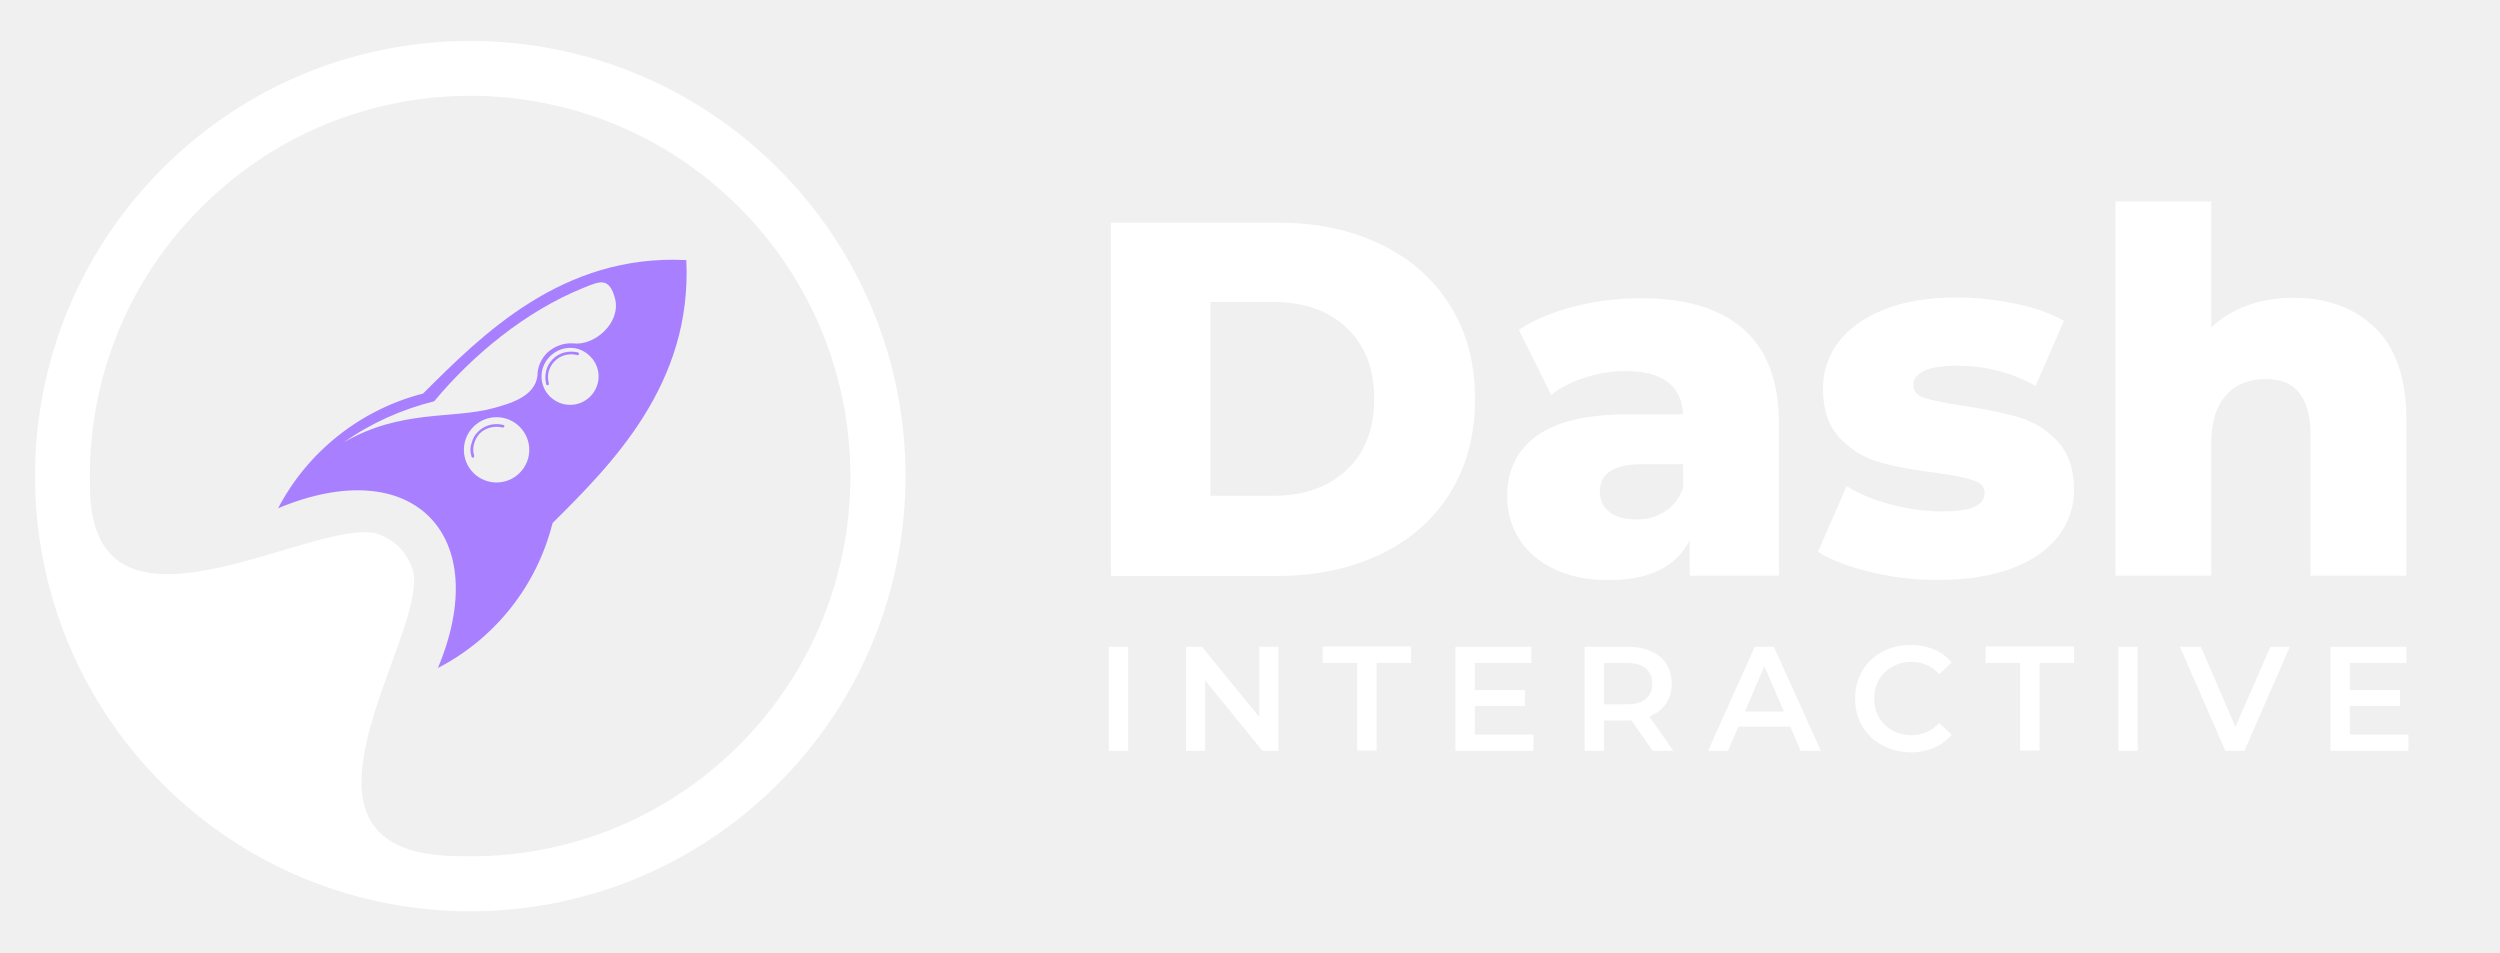
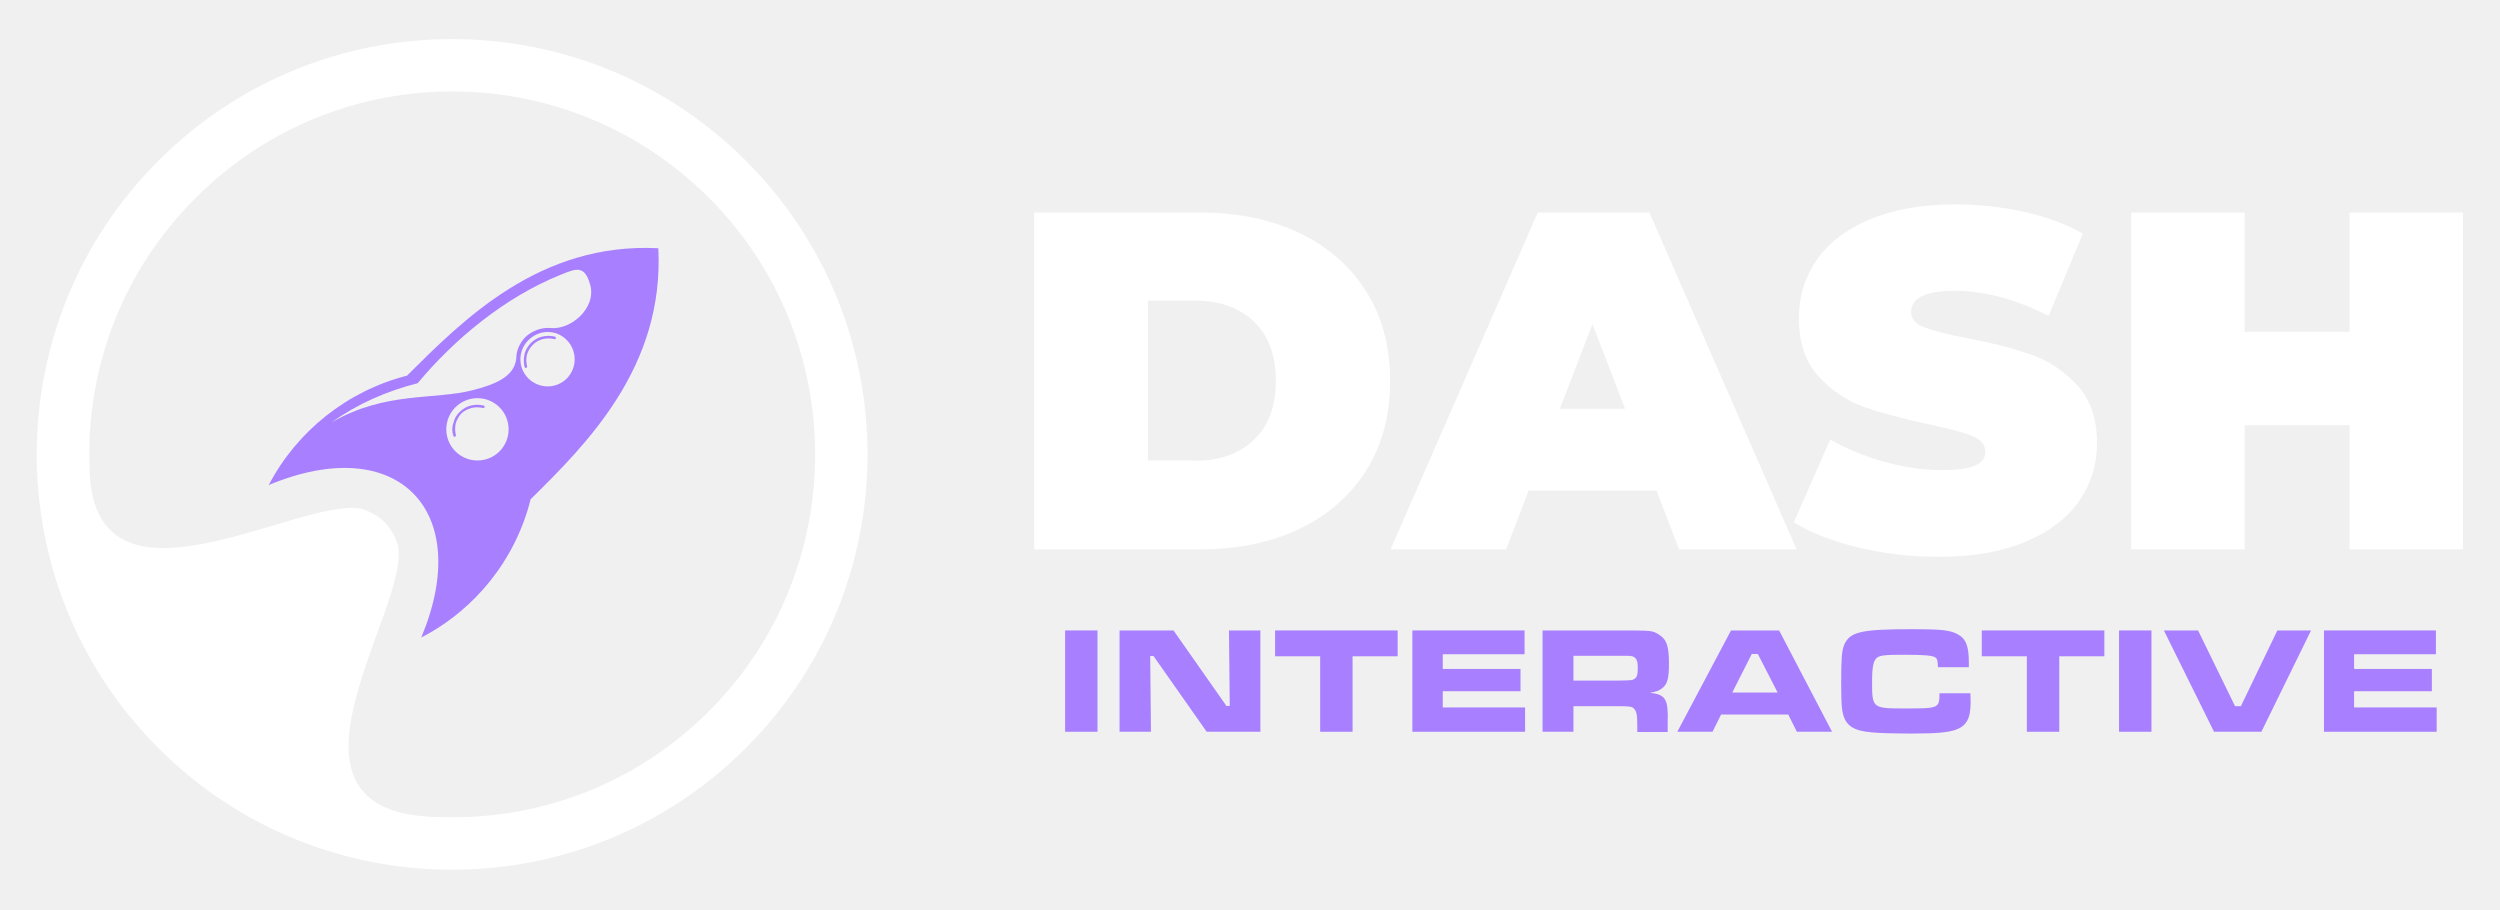
- <svg xmlns="http://www.w3.org/2000/svg" version="1.1" id="Layer_1" x="0px" y="0px" viewBox="0 0 942 358.9" style="enable-background:new 0 0 942 358.9;" xml:space="preserve">
+ <svg xmlns="http://www.w3.org/2000/svg" version="1.1" id="Layer_1" x="0px" y="0px" viewBox="0 0 987 358.9" style="enable-background:new 0 0 987 358.9;" xml:space="preserve">
  <style type="text/css">
- 	.st0{fill-rule:evenodd;clip-rule:evenodd;fill:#FFFFFF;}
- 	.st1{fill-rule:evenodd;clip-rule:evenodd;fill:#A880FF;}
- 	.st2{fill:#FFFFFF;}
- 	.st3{display:none;}
+ 	.st0{display:none;}
+ 	.st1{fill-rule:evenodd;clip-rule:evenodd;fill:#FFFFFF;}
+ 	.st2{fill-rule:evenodd;clip-rule:evenodd;fill:#A880FF;}
+ 	.st3{fill:#FFFFFF;}
+ 	.st4{fill:#A880FF;}
</style>
  <g id="Layer_2_00000176027796872948835780000013131902066752505010_">
</g>
-   <g id="Layer_1_00000172401850431218140500000013206585764232027580_">
+   <g id="Favourites" class="st0">
+ </g>
+   <g id="Favourites_00000172425201796301214490000002065420271349098141_" class="st0">
+ </g>
+   <g>
    <g>
-       <g>
-         <path class="st0" d="M293.2,63.5c64,64,64,167.8,0,231.8c-64.1,64.1-168,64.1-232,0c-64-64-64-167.8,0-231.8     C125.2-0.6,229.1-0.6,293.2,63.5L293.2,63.5z M278.5,78.1c55.9,55.9,55.9,146.8,0,202.7c-28.9,28.9-67.2,42.9-105.1,41.8     c-75.1,0-12.3-82.3-17.7-107.3c-2.1-7.2-7.1-12.2-14.3-14.4c-24.8-5.3-107.5,48.1-107.5-17.7c-1-37.9,12.9-76.2,42-105.1     C131.8,22.1,222.6,22.1,278.5,78.1L278.5,78.1z" />
-         <path class="st1" d="M178.7,171.8c0,0.3-0.1,0.6-0.4,0.6c-0.3,0.1-0.6,0-0.6-0.3c-0.6-1.7-0.6-3.5,0-5.1c0.4-1.7,1.2-3.2,2.5-4.4     c1.2-1.2,2.8-2.1,4.4-2.5c1.7-0.4,3.3-0.4,5,0c0.3,0,0.6,0.3,0.4,0.6c0,0.3-0.3,0.4-0.6,0.4c-1.5-0.4-3.2-0.4-4.6,0     c-1.5,0.4-2.9,1.1-4,2.2c-1.1,1.2-1.8,2.5-2.2,4C178.2,168.8,178.2,170.3,178.7,171.8L178.7,171.8z" />
-         <path class="st1" d="M206.8,144.5c0.1,0.3-0.1,0.6-0.3,0.6c-0.3,0.1-0.6,0-0.7-0.3c-0.4-1.7-0.4-3.5,0-5.1c0.4-1.7,1.2-3,2.5-4.4     c1.2-1.2,2.8-2.1,4.4-2.5c1.7-0.4,3.5-0.4,5.1,0c0.3,0.1,0.4,0.4,0.3,0.7c0,0.3-0.3,0.4-0.6,0.3c-1.5-0.4-3-0.4-4.6,0     c-1.4,0.4-2.8,1.1-4,2.4c-1.1,1.1-1.8,2.5-2.2,3.9C206.4,141.5,206.4,143,206.8,144.5L206.8,144.5z" />
-         <path class="st1" d="M258.6,98c-46.8-2.4-77.1,28.3-99.2,50.3c-23.5,6-43.5,21.9-54.6,43.2c51-21.3,81.2,10.2,60.2,60.2     c21.5-11.1,37.3-31,43.2-54.6C230.3,175.1,260.9,144.8,258.6,98z M195.8,178.2c-4.8,4.8-12.6,4.8-17.4,0     c-4.8-4.8-4.8-12.6,0-17.4s12.6-4.8,17.4,0S200.7,173.3,195.8,178.2z M222.4,149.4c-4.2,4.2-10.9,4.2-15.2,0     c-4.2-4.2-4.2-10.9,0-15.1c4.3-4.3,11.1-4.3,15.2,0C226.6,138.4,226.6,145.2,222.4,149.4z M216.1,129.4c-3.6-0.3-7.2,1-10,3.6     c-2.4,2.5-3.6,5.5-3.6,8.7c-1,7.3-9,10.1-17,12.2c-15.2,4-34.6,0.4-55.8,12.7c10.1-7.2,21.6-12.3,33.9-15.4     c14.4-17.3,34.3-33.9,56.4-42.8c6-2.4,9.6-4.2,11.8,4.3C233.9,121.7,224.1,130.3,216.1,129.4z" />
-       </g>
-       <g>
-         <path class="st2" d="M418.6,83.9h62.9c14.6,0,27.5,2.7,38.8,8.2c11.3,5.4,20,13.2,26.2,23.2s9.3,21.7,9.3,35.1     s-3.1,25.1-9.3,35.2c-6.2,10-14.9,17.7-26.2,23.2c-11.3,5.4-24.2,8.2-38.8,8.2h-62.9V83.9z M479.9,186.8     c11.4,0,20.5-3.2,27.5-9.7c6.9-6.5,10.4-15.4,10.4-26.8c0-11.4-3.5-20.3-10.4-26.8s-16.1-9.7-27.5-9.7h-23.8v73H479.9z" />
-         <path class="st2" d="M656.8,123.9c9,7.8,13.5,19.7,13.5,35.8v57.2h-33.6v-13.3c-5.2,10-15.3,15-30.4,15c-8,0-14.9-1.4-20.7-4.2     s-10.2-6.6-13.2-11.3c-3-4.8-4.5-10.2-4.5-16.2c0-9.8,3.7-17.3,11.2-22.7s19-8.1,34.6-8.1h20.5c-0.6-10.9-7.9-16.3-21.8-16.3     c-4.9,0-9.9,0.8-15,2.4c-5.1,1.6-9.4,3.8-12.9,6.6l-12.2-24.5c5.7-3.8,12.6-6.7,20.8-8.8s16.4-3.1,24.6-3.1     C634.8,112.2,647.8,116.1,656.8,123.9z M627.4,192.7c3.2-2,5.4-5,6.8-8.9v-8.9h-15.6c-10.5,0-15.8,3.5-15.8,10.4     c0,3.2,1.2,5.7,3.6,7.6c2.4,1.9,5.7,2.8,9.9,2.8C620.5,195.8,624.2,194.8,627.4,192.7z" />
-         <path class="st2" d="M705.1,215.6c-8.4-2-15.1-4.5-20.1-7.7l10.8-24.7c4.7,2.9,10.3,5.2,16.7,6.9s12.9,2.6,19.2,2.6     c5.8,0,10-0.6,12.4-1.8c2.5-1.2,3.7-2.9,3.7-5.2s-1.5-3.9-4.5-4.8c-3-1-7.7-1.9-14.2-2.8c-8.2-1-15.2-2.3-21-4     c-5.8-1.6-10.7-4.7-14.9-9.1c-4.2-4.4-6.3-10.6-6.3-18.6c0-6.6,2-12.4,5.9-17.6c3.9-5.1,9.7-9.2,17.2-12.2s16.6-4.5,27.1-4.5     c7.5,0,14.9,0.8,22.2,2.3s13.5,3.7,18.4,6.5L767,145.4c-9.1-5.1-19-7.6-29.6-7.6c-5.7,0-9.9,0.7-12.5,2s-4,3.1-4,5.2     c0,2.4,1.5,4.1,4.4,5s7.7,1.9,14.4,2.9c8.5,1.3,15.5,2.7,21.1,4.4c5.6,1.6,10.4,4.7,14.5,9c4.1,4.4,6.2,10.5,6.2,18.3     c0,6.5-2,12.3-5.9,17.4c-3.9,5.1-9.7,9.2-17.4,12.1c-7.7,2.9-16.9,4.4-27.6,4.4C721.9,218.6,713.5,217.6,705.1,215.6z" />
-         <path class="st2" d="M895,123.6c7.8,7.6,11.7,19.1,11.7,34.4v58.9h-36.1v-53c0-14.1-5.6-21.1-16.9-21.1c-6.2,0-11.2,2-14.9,6.1     s-5.6,10.1-5.6,18.2v49.8h-36.1v-141h36.1v47.5c3.9-3.7,8.5-6.5,13.9-8.4c5.3-1.9,11-2.8,17.1-2.8     C876.9,112.2,887.2,116,895,123.6z" />
-         <path class="st2" d="M417.8,243.7h7.3v39.2h-7.3V243.7z" />
-         <path class="st2" d="M481.7,243.7v39.2h-6l-21.6-26.5v26.5h-7.2v-39.2h6l21.6,26.5v-26.5L481.7,243.7L481.7,243.7z" />
-         <path class="st2" d="M511.4,249.8h-13v-6.2h33.3v6.2h-13v33h-7.3L511.4,249.8L511.4,249.8z" />
-         <path class="st2" d="M577.8,276.8v6.1h-29.4v-39.2H577v6.1h-21.3V260h18.9v6h-18.9v10.8H577.8z" />
-         <path class="st2" d="M622.7,282.9l-8-11.5c-0.3,0-0.8,0.1-1.5,0.1h-8.8v11.4h-7.3v-39.2h16.1c3.4,0,6.4,0.6,8.9,1.7     c2.5,1.1,4.5,2.7,5.8,4.8s2,4.6,2,7.4c0,2.9-0.7,5.5-2.2,7.6c-1.4,2.1-3.5,3.7-6.2,4.8l9,12.9H622.7z M620.1,251.8     c-1.6-1.3-4.1-2-7.2-2h-8.5v15.6h8.5c3.2,0,5.6-0.7,7.2-2c1.6-1.4,2.5-3.3,2.5-5.8S621.7,253.2,620.1,251.8z" />
-         <path class="st2" d="M674.6,273.8H655l-3.9,9.1h-7.5l17.6-39.2h7.2l17.7,39.2h-7.6L674.6,273.8z M672.2,268.1l-7.4-17.1     l-7.3,17.1H672.2z" />
-         <path class="st2" d="M709.2,280.8c-3.2-1.7-5.7-4.1-7.5-7.2s-2.7-6.5-2.7-10.4c0-3.8,0.9-7.3,2.7-10.4c1.8-3.1,4.3-5.5,7.5-7.2     s6.8-2.6,10.7-2.6c3.2,0,6.1,0.6,8.8,1.7c2.7,1.1,4.9,2.7,6.7,4.9l-4.7,4.4c-2.8-3.1-6.3-4.6-10.5-4.6c-2.7,0-5.1,0.6-7.2,1.8     s-3.8,2.8-5,4.9s-1.8,4.5-1.8,7.1c0,2.7,0.6,5,1.8,7.1s2.9,3.7,5,4.9s4.5,1.8,7.2,1.8c4.1,0,7.6-1.5,10.5-4.6l4.7,4.5     c-1.8,2.1-4.1,3.8-6.7,4.9c-2.7,1.1-5.6,1.7-8.8,1.7C716,283.4,712.4,282.6,709.2,280.8z" />
-         <path class="st2" d="M761.2,249.8h-13v-6.2h33.3v6.2h-13v33h-7.3V249.8z" />
-         <path class="st2" d="M798.2,243.7h7.3v39.2h-7.3V243.7z" />
-         <path class="st2" d="M862.8,243.7l-17.1,39.2h-7.2l-17.1-39.2h7.9l13,30.2l13.2-30.2H862.8z" />
-         <path class="st2" d="M907.5,276.8v6.1h-29.4v-39.2h28.6v6.1h-21.3V260h18.9v6h-18.9v10.8H907.5z" />
-       </g>
+       <path class="st1" d="M294.5,63.5c64,64,64,167.8,0,231.8c-64.1,64.1-168,64.1-232,0c-64-64-64-167.8,0-231.8    C126.5-0.6,230.4-0.6,294.5,63.5L294.5,63.5z M279.9,78.1c55.9,55.9,55.9,146.8,0,202.7c-28.9,28.9-67.2,42.9-105.1,41.8    c-75.1,0-12.3-82.3-17.7-107.3c-2.1-7.2-7.1-12.2-14.3-14.4C118,195.7,35.3,249,35.3,183.2c-1-37.9,12.9-76.2,42-105.1    C133.2,22.1,223.9,22.1,279.9,78.1L279.9,78.1z" />
+       <path class="st2" d="M180,171.8c0,0.3-0.1,0.6-0.4,0.6c-0.3,0.1-0.6,0-0.6-0.3c-0.6-1.7-0.6-3.5,0-5.1c0.4-1.7,1.2-3.2,2.5-4.4    c1.2-1.2,2.8-2.1,4.4-2.5c1.7-0.4,3.3-0.4,5,0c0.3,0,0.6,0.3,0.4,0.6c0,0.3-0.3,0.4-0.6,0.4c-1.5-0.4-3.2-0.4-4.6,0    c-1.5,0.4-2.9,1.1-4,2.2c-1.1,1.2-1.8,2.5-2.2,4C179.6,168.8,179.6,170.3,180,171.8L180,171.8z" />
+       <path class="st2" d="M208.1,144.6c0.1,0.3-0.1,0.6-0.3,0.6c-0.3,0.1-0.6,0-0.7-0.3c-0.4-1.7-0.4-3.5,0-5.1c0.4-1.7,1.2-3,2.5-4.4    c1.2-1.2,2.8-2.1,4.4-2.5c1.7-0.4,3.5-0.4,5.1,0c0.3,0.1,0.4,0.4,0.3,0.7c0,0.3-0.3,0.4-0.6,0.3c-1.5-0.4-3-0.4-4.6,0    c-1.4,0.4-2.8,1.1-4,2.4c-1.1,1.1-1.8,2.5-2.2,3.9C207.7,141.5,207.7,143,208.1,144.6L208.1,144.6z" />
+       <path class="st2" d="M259.9,98c-46.8-2.4-77.1,28.3-99.2,50.3c-23.5,6-43.5,21.9-54.6,43.2c51-21.3,81.2,10.2,60.2,60.2    c21.5-11.1,37.3-31,43.2-54.6C231.7,175.2,262.3,144.8,259.9,98z M197.2,178.2c-4.8,4.8-12.6,4.8-17.4,0c-4.8-4.8-4.8-12.6,0-17.4    s12.6-4.8,17.4,0S202,173.4,197.2,178.2z M223.8,149.4c-4.2,4.2-10.9,4.2-15.2,0c-4.2-4.2-4.2-10.9,0-15.1    c4.3-4.3,11.1-4.3,15.2,0C227.9,138.5,227.9,145.2,223.8,149.4z M217.4,129.5c-3.6-0.3-7.2,1-10,3.6c-2.4,2.5-3.6,5.5-3.6,8.7    c-1,7.3-9,10.1-17,12.2c-15.2,4-34.6,0.4-55.8,12.7c10.1-7.2,21.6-12.3,33.9-15.4c14.4-17.3,34.3-33.9,56.4-42.8    c6-2.4,9.6-4.2,11.8,4.3C235.3,121.7,225.4,130.3,217.4,129.5z" />
+     </g>
+     <g>
+       <path class="st3" d="M408.3,83.9h65.5c14.8,0,27.9,2.7,39.2,8.1c11.3,5.4,20.1,13.1,26.4,23.1c6.3,10,9.4,21.8,9.4,35.3    c0,13.6-3.1,25.3-9.4,35.3c-6.3,10-15.1,17.7-26.4,23.1c-11.3,5.4-24.4,8.1-39.2,8.1h-65.5V83.9z M472,181.9    c9.6,0,17.3-2.8,23.1-8.3c5.8-5.5,8.6-13.3,8.6-23.3c0-10-2.9-17.8-8.6-23.3c-5.8-5.5-13.5-8.3-23.1-8.3h-18.8v63.1H472z" />
+       <path class="st3" d="M654,193.7h-50.5l-8.9,23.2h-45.6l58.1-133h44.1l58.1,133h-46.4L654,193.7z M641.6,161.4L628.7,128    l-12.9,33.4H641.6z" />
+       <path class="st3" d="M733.9,216.2c-10.4-2.5-19-5.8-25.7-10l14.4-32.7c6.3,3.7,13.4,6.6,21.3,8.8c7.9,2.2,15.4,3.3,22.6,3.3    c6.2,0,10.6-0.6,13.3-1.8c2.7-1.2,4-3,4-5.4c0-2.8-1.7-4.9-5.2-6.3c-3.5-1.4-9.2-2.9-17.2-4.6c-10.3-2.2-18.8-4.5-25.7-6.9    c-6.8-2.5-12.8-6.5-17.9-12.2c-5.1-5.6-7.6-13.3-7.6-22.9c0-8.4,2.3-16,7-22.8c4.7-6.8,11.7-12.2,21-16.1    c9.3-3.9,20.6-5.9,33.9-5.9c9.1,0,18.1,1,26.9,2.9c8.8,2,16.6,4.8,23.3,8.6l-13.5,32.5c-13-6.6-25.4-9.9-37-9.9    c-11.5,0-17.3,2.8-17.3,8.4c0,2.7,1.7,4.7,5.1,6c3.4,1.3,9.1,2.8,16.9,4.3c10.1,1.9,18.7,4.1,25.6,6.6c7,2.5,13,6.5,18.1,12.1    c5.1,5.6,7.7,13.2,7.7,22.8c0,8.4-2.3,15.9-7,22.7c-4.7,6.8-11.7,12.2-21,16.1c-9.3,4-20.6,6-33.9,6    C755.1,219.9,744.3,218.7,733.9,216.2z" />
+       <path class="st3" d="M972.4,83.9v133h-44.8v-49h-41.4v49h-44.8v-133h44.8V131h41.4V83.9H972.4z" />
+       <path class="st4" d="M433.3,248.9v40h-12.8v-40H433.3z" />
+       <path class="st4" d="M463.3,248.9l20.9,29.8h1.3l-0.3-29.8h12.4v40h-21.2L455.4,259h-1.3l0.3,29.9H442v-40H463.3z" />
+       <path class="st4" d="M551.8,248.9v10.2H534v29.8h-12.8v-29.8h-17.8v-10.2H551.8z" />
+       <path class="st4" d="M601.9,248.9v9.4h-32.3v5.8h30.7v8.8h-30.7v6.4h32.5v9.6h-44.5v-40H601.9z" />
+       <path class="st4" d="M609,248.9h29.5c13.8,0,13.8,0,16.4,1.6c3.1,1.9,4,4.5,4,11.5c0,5.9-0.6,8.2-2.8,9.8    c-1.1,0.9-2.3,1.3-4.7,1.7c6.2,0.7,7.3,2.5,7,11.8v3.7h-12v-2.1c0-4.5-0.2-5.9-1.2-7c-0.8-1-1.7-1.1-6.8-1.1h-17.2v10.1H609V248.9    z M638.3,268.7c6.1-0.1,6.1-0.1,7-0.7c1-0.6,1.3-1.8,1.3-4.3c0-2.7-0.5-3.8-1.7-4.4c-0.8-0.4-1-0.4-6.5-0.4h-17.2v9.8H638.3z" />
+       <path class="st4" d="M706,282.1h-26.5l-3.4,6.8h-13.9l21.2-40h19l20.9,40h-13.9L706,282.1z M694,258.2h-2.4l-7.7,15.2h17.9    L694,258.2z" />
+       <path class="st4" d="M777.9,273.5c0.1,2.3,0.1,3.2,0.1,3.8c0,6.5-1.7,9.4-6.1,10.9c-3.2,1-7.6,1.4-16.5,1.4    c-15.7,0-20.7-0.5-23.9-2.3c-2.6-1.5-3.8-3.7-4.3-7.8c-0.2-1.8-0.3-5.1-0.3-10.2c0-8.9,0.2-12.2,1.1-14.5    c2.2-5.4,6.5-6.4,27.5-6.4c10.7,0,14.4,0.4,17.2,1.9c3.4,1.7,4.6,4.7,4.6,11.1v2h-12.2c-0.1-2.6-0.2-3.2-1-3.8    c-0.9-0.8-4.4-1.1-12.1-1.1c-7.6,0-9.8,0.2-11,1.2c-1.4,1.2-1.9,3.5-1.9,9.6c0,10.3,0.2,10.4,13,10.4c13.4,0,13.6-0.1,13.6-6    H777.9z" />
+       <path class="st4" d="M830.8,248.9v10.2H813v29.8h-12.8v-29.8h-17.8v-10.2H830.8z" />
+       <path class="st4" d="M849.4,248.9v40h-12.8v-40H849.4z" />
+       <path class="st4" d="M867.8,248.9l14.6,29.9h2.3l14.4-29.9h13.3l-19.6,40h-18.7l-19.8-40H867.8z" />
+       <path class="st4" d="M961.7,248.9v9.4h-32.3v5.8h30.7v8.8h-30.7v6.4H962v9.6h-44.5v-40H961.7z" />
    </g>
  </g>
-   <g id="Favourites" class="st3">
- </g>
</svg>
